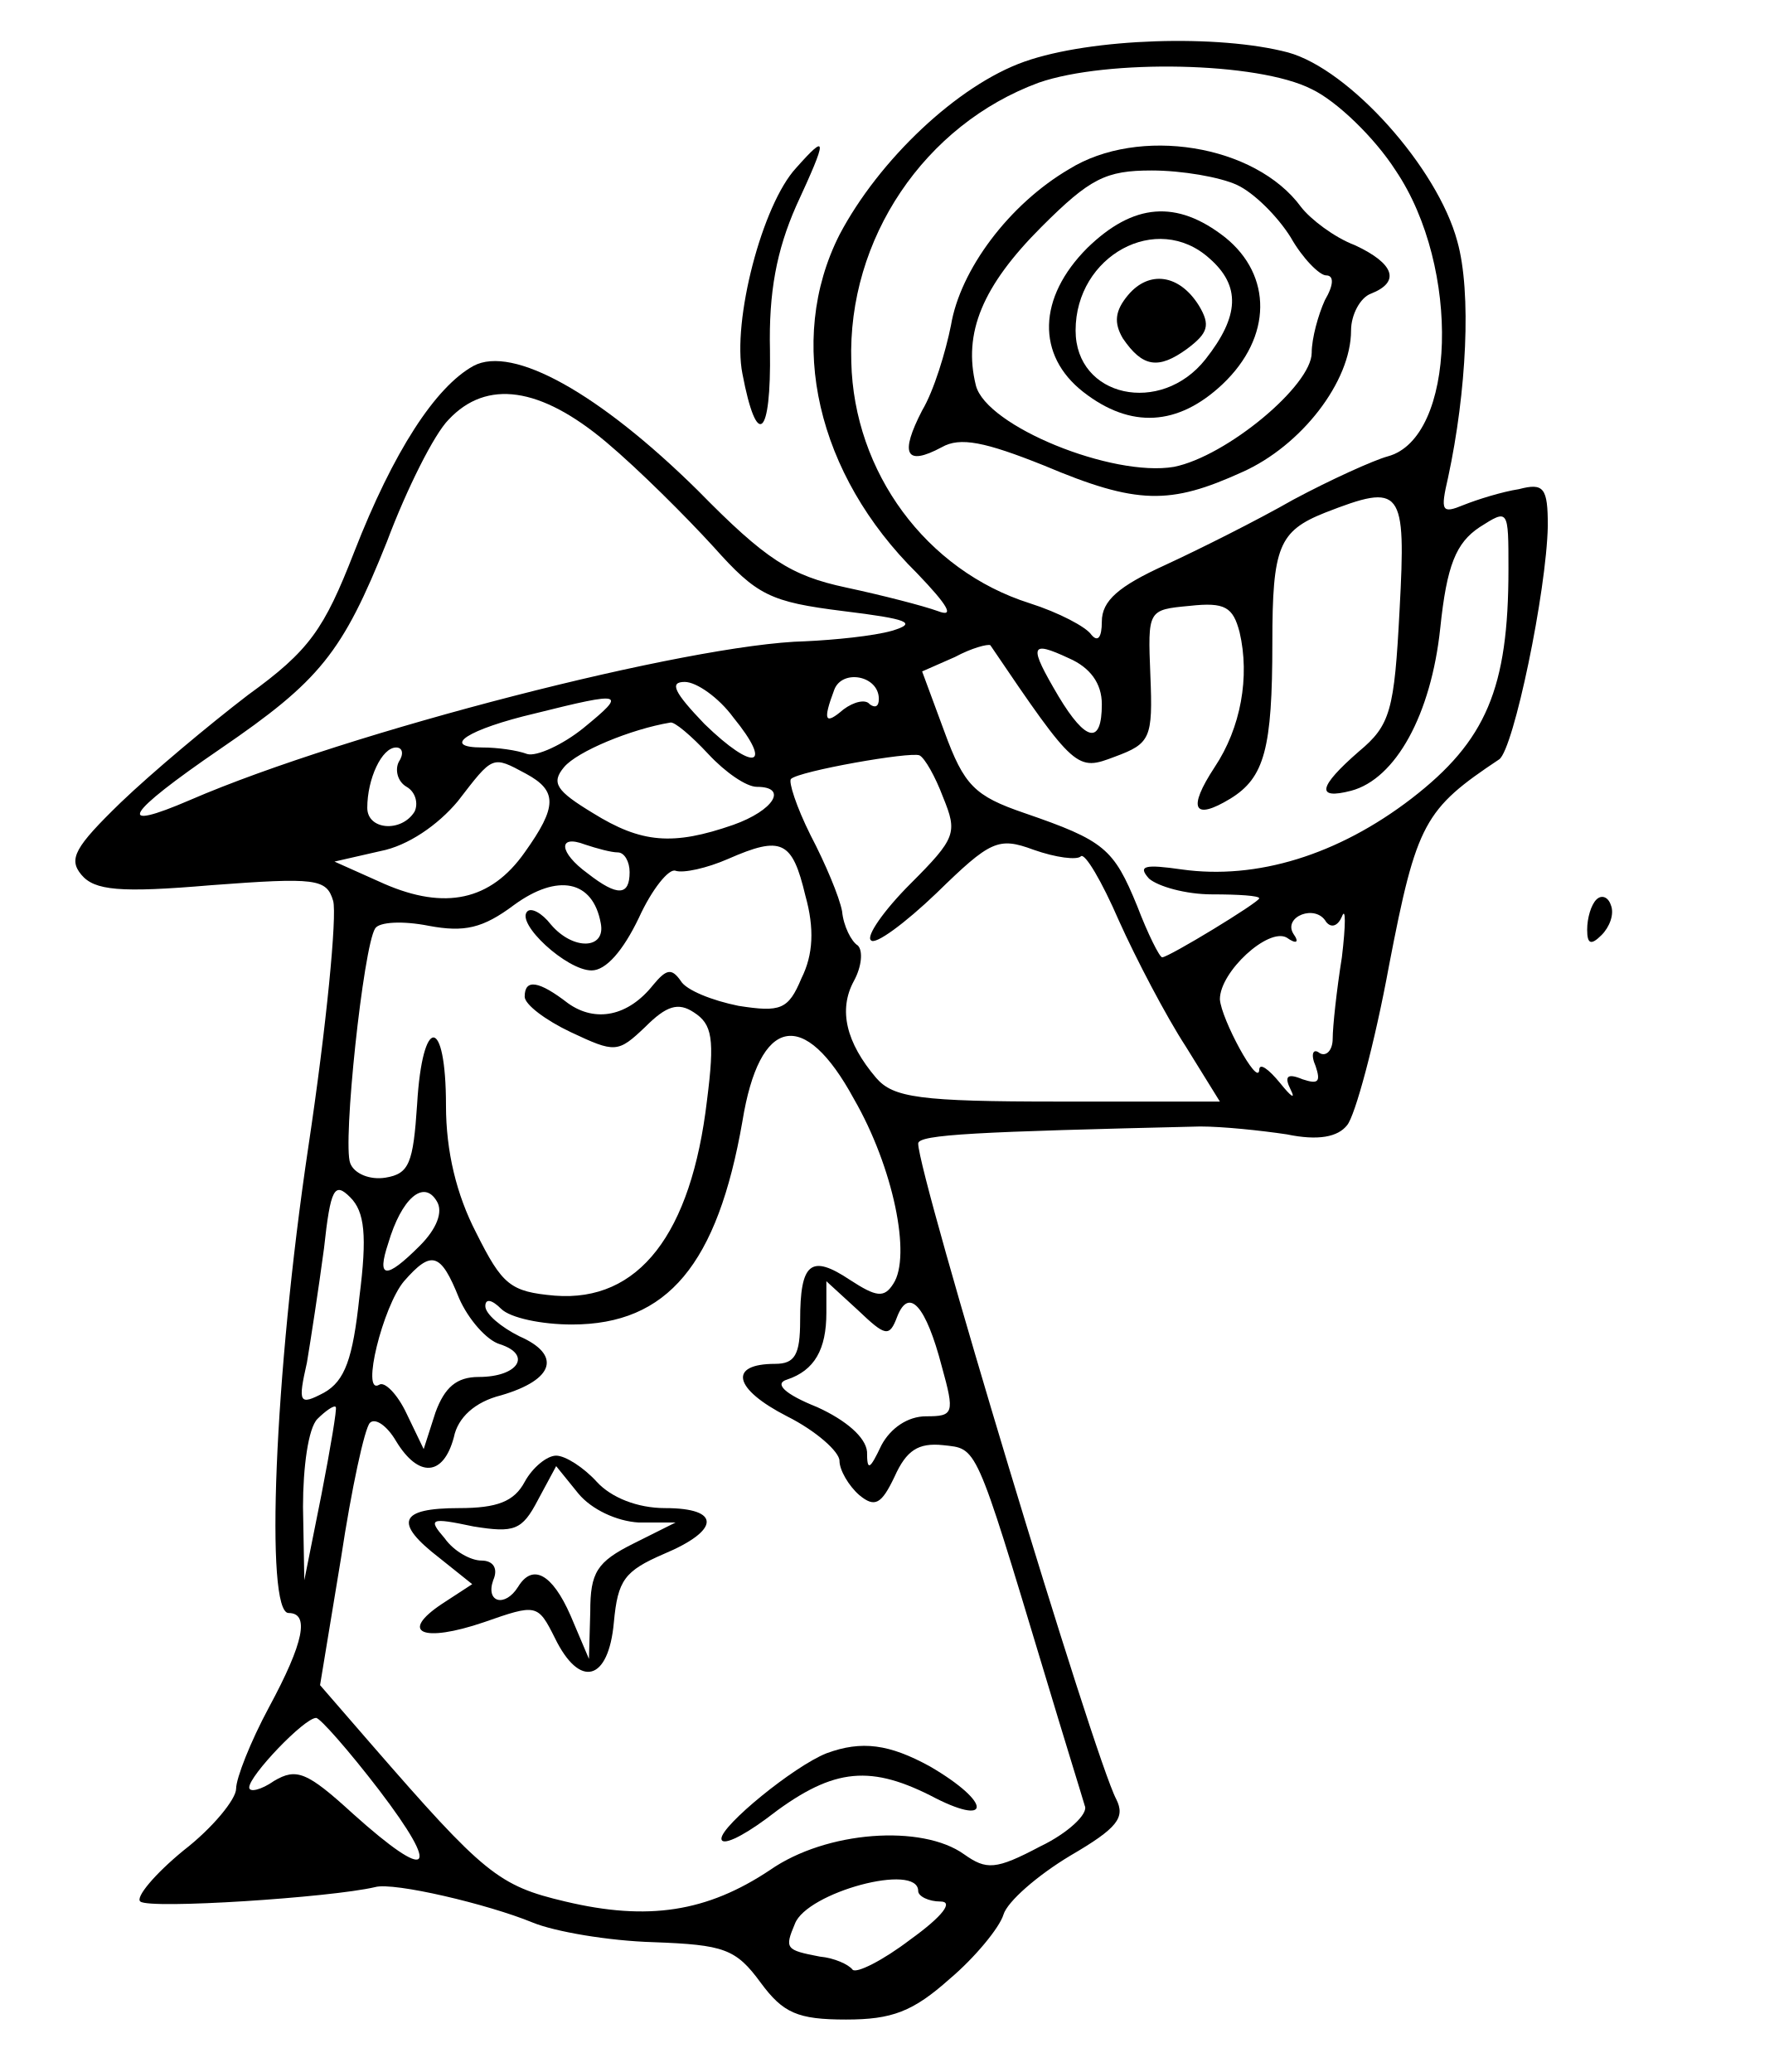
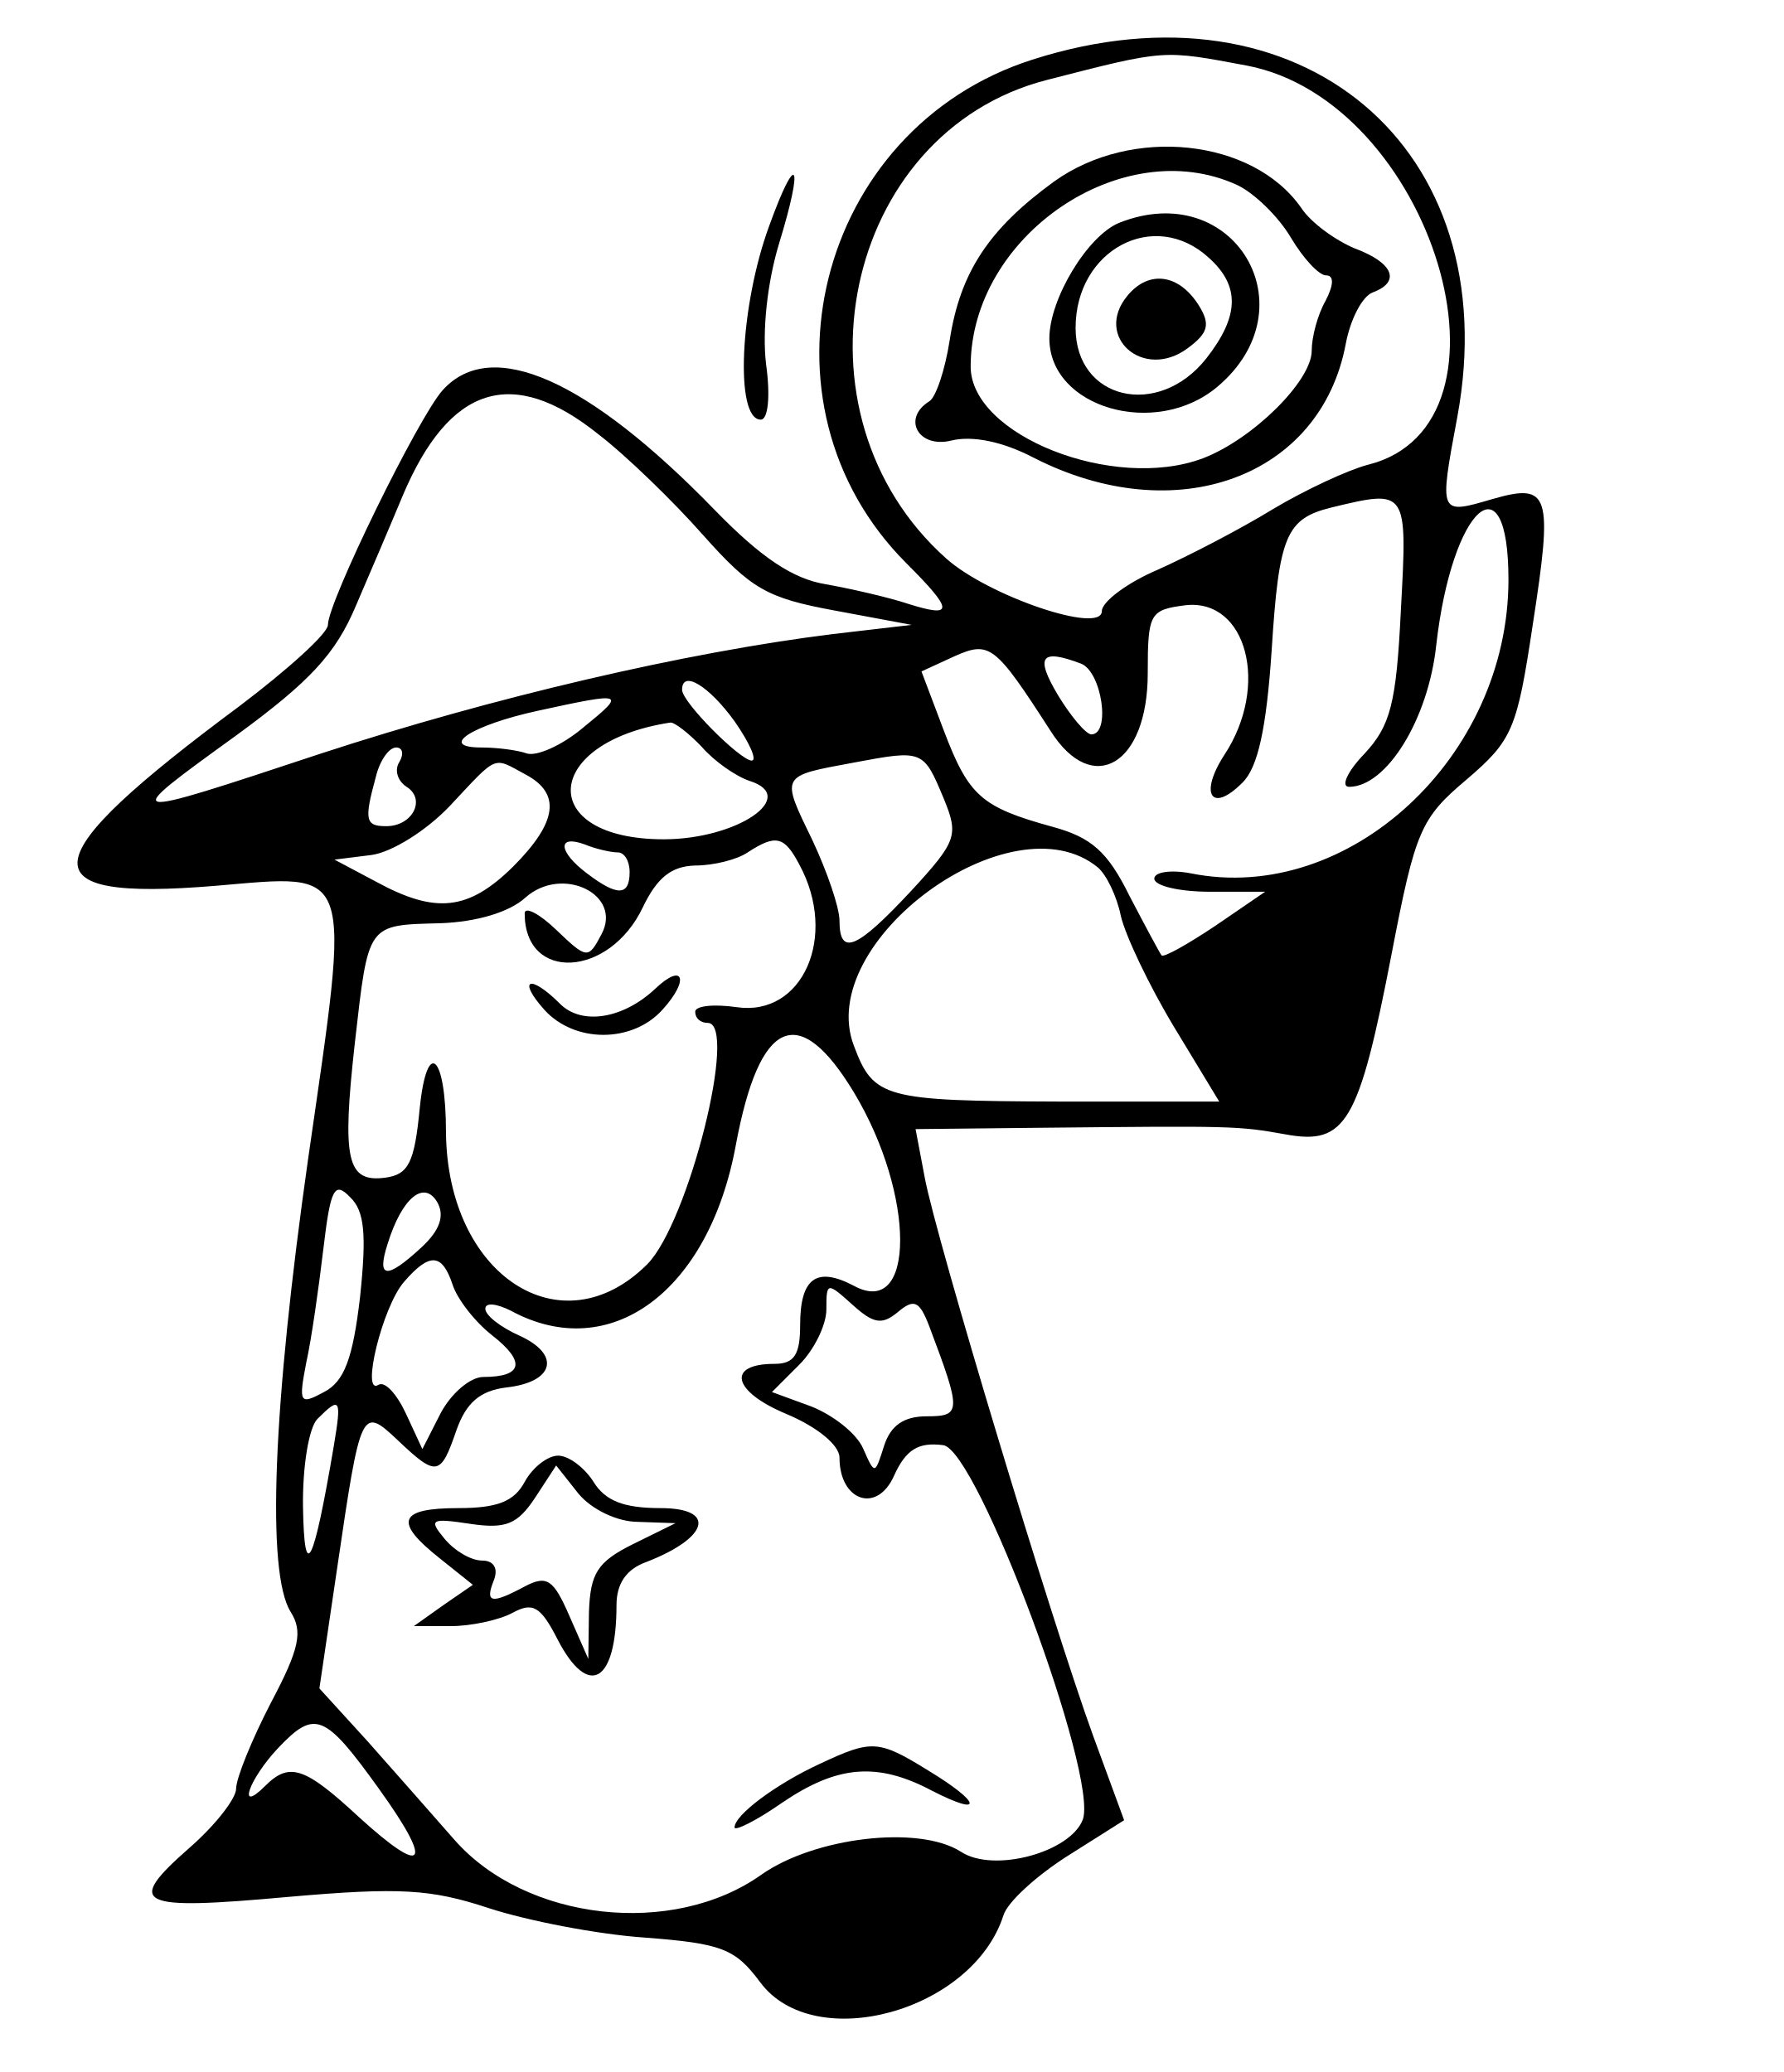
<svg xmlns="http://www.w3.org/2000/svg" version="1.0" width="136pt" height="158pt" viewBox="0 0 136 158" preserveAspectRatio="xMidYMid meet">
-   <g transform="translate(0,158) scale(0.1,-0.1)" fill="#000000" stroke="none">
-     <path d="M781 1533 c-51 -18 -111 -75 -141 -132 -41 -81 -17 -183 59 -258 24 -25 29 -34 16 -29 -11 4 -42 12 -70 18 -42 9 -61 21 -113 74 -75 74 -141 111 -171 95 -29 -16 -61 -65 -91 -142 -23 -59 -34 -75 -81 -109 -30 -23 -73 -59 -97 -82 -35 -34 -40 -43 -30 -55 10 -12 29 -14 99 -8 80 6 88 5 93 -12 3 -11 -5 -95 -19 -188 -26 -174 -33 -355 -15 -355 16 0 12 -22 -15 -72 -14 -26 -25 -54 -25 -62 0 -8 -18 -30 -40 -47 -22 -18 -37 -36 -33 -39 7 -6 145 3 179 11 14 4 86 -13 120 -27 17 -7 58 -14 92 -15 54 -2 63 -5 82 -31 17 -23 28 -28 65 -28 35 0 51 6 79 31 19 16 38 39 41 49 3 10 26 30 51 45 36 21 42 29 35 43 -17 32 -151 476 -151 500 0 7 46 9 215 13 17 0 46 -3 66 -6 24 -5 39 -2 46 7 6 7 21 62 32 122 21 109 27 119 84 157 11 8 36 128 37 178 0 29 -3 33 -22 28 -13 -2 -32 -8 -42 -12 -17 -7 -18 -5 -12 21 14 65 18 141 7 180 -15 56 -82 131 -129 144 -53 14 -150 11 -201 -7z m219 -21 c19 -9 48 -37 64 -62 50 -74 46 -204 -6 -218 -11 -3 -44 -18 -72 -33 -28 -16 -72 -38 -98 -50 -35 -16 -48 -27 -48 -43 0 -12 -3 -16 -8 -10 -4 6 -25 17 -47 24 -79 25 -134 100 -136 184 -3 94 56 181 143 213 52 18 167 16 208 -5z m-538 -269 c25 -21 61 -57 82 -80 33 -37 43 -42 99 -49 49 -6 57 -9 37 -15 -14 -4 -44 -7 -66 -8 -88 -2 -349 -69 -469 -121 -58 -25 -50 -11 23 39 76 52 93 73 127 158 15 40 36 82 47 93 29 31 70 25 120 -17z m605 -128 c-4 -77 -7 -88 -31 -108 -31 -27 -33 -37 -6 -30 34 9 61 58 68 124 5 48 12 65 30 77 22 14 22 14 22 -32 0 -91 -17 -131 -74 -175 -56 -43 -118 -62 -175 -54 -28 4 -34 3 -25 -7 7 -6 28 -12 48 -12 20 0 36 -1 36 -3 0 -3 -69 -45 -74 -45 -2 0 -11 18 -19 39 -18 44 -25 50 -86 71 -38 13 -46 21 -61 62 l-17 46 25 11 c13 7 25 10 27 9 65 -96 66 -96 95 -85 27 10 29 14 27 62 -2 50 -2 50 30 53 27 3 33 -1 38 -20 8 -34 1 -73 -19 -103 -21 -32 -16 -41 12 -24 26 16 32 38 32 119 0 73 5 85 40 99 59 23 62 19 57 -74z m-227 -72 c0 -31 -12 -29 -33 6 -23 39 -22 43 8 29 16 -7 25 -19 25 -35z m-170 4 c0 -6 -3 -7 -7 -4 -3 4 -12 2 -20 -4 -14 -12 -16 -9 -7 15 6 16 34 11 34 -7z m-111 -14 c31 -38 16 -42 -22 -5 -23 24 -27 32 -15 32 9 0 26 -12 37 -27z m-114 -8 c-16 -13 -36 -22 -43 -20 -8 3 -23 5 -34 5 -33 0 -11 14 40 26 68 17 70 16 37 -11z m95 -20 c13 -14 29 -25 37 -25 24 0 13 -18 -18 -29 -46 -16 -70 -14 -107 9 -28 17 -32 23 -22 35 10 12 51 29 81 34 3 1 16 -10 29 -24z m-236 -6 c-3 -6 -1 -15 6 -19 7 -4 9 -13 6 -19 -10 -16 -36 -14 -36 3 0 22 11 46 22 46 5 0 6 -5 2 -11z m415 -27 c11 -27 10 -31 -25 -66 -20 -20 -34 -40 -30 -43 3 -4 26 13 50 36 41 40 47 43 74 33 17 -6 33 -8 36 -5 3 3 16 -19 29 -49 13 -29 36 -73 51 -96 l26 -42 -123 0 c-106 0 -126 3 -139 18 -23 27 -29 52 -17 74 6 11 7 23 3 27 -5 3 -11 15 -12 26 -2 11 -13 37 -24 58 -11 22 -17 41 -15 43 6 6 91 21 98 18 4 -2 12 -16 18 -32z m-318 18 c24 -13 24 -25 -1 -60 -26 -37 -61 -44 -107 -24 l-38 17 35 8 c21 4 44 20 59 38 27 35 26 35 52 21z m70 -60 c5 0 9 -7 9 -15 0 -18 -9 -19 -32 -1 -22 16 -23 30 -2 22 9 -3 20 -6 25 -6z m143 -33 c7 -25 6 -45 -3 -63 -10 -24 -16 -26 -48 -21 -20 4 -40 12 -44 19 -7 10 -11 9 -21 -3 -19 -24 -44 -29 -65 -14 -22 17 -33 19 -33 5 0 -6 16 -18 35 -27 34 -16 36 -16 57 4 16 16 25 19 37 11 14 -9 16 -20 10 -67 -12 -102 -52 -154 -116 -149 -34 3 -40 8 -60 48 -15 29 -23 62 -23 97 0 69 -18 69 -22 1 -3 -45 -6 -53 -24 -56 -12 -2 -24 3 -27 11 -6 15 10 165 19 179 3 5 21 6 41 2 27 -5 41 -2 65 16 33 24 60 19 66 -14 4 -20 -21 -21 -38 -1 -7 9 -15 13 -18 10 -9 -9 30 -45 49 -45 11 0 24 15 36 40 10 22 23 38 28 36 6 -2 24 2 40 9 41 18 49 14 59 -28z m409 -16 c3 8 3 -6 0 -31 -4 -25 -7 -53 -7 -62 0 -9 -5 -14 -10 -11 -5 4 -7 -1 -3 -10 4 -12 2 -14 -10 -10 -12 5 -14 2 -9 -8 4 -8 0 -5 -8 5 -9 11 -16 16 -16 10 -1 -13 -29 39 -30 54 0 21 37 55 51 47 7 -5 10 -4 5 3 -8 13 17 23 25 9 4 -5 9 -3 12 4z m-372 -139 c30 -52 44 -120 30 -141 -7 -11 -13 -10 -33 3 -30 20 -38 13 -38 -31 0 -26 -4 -33 -19 -33 -36 0 -32 -19 9 -40 22 -11 40 -27 40 -34 0 -7 7 -19 15 -26 12 -10 17 -7 27 14 9 20 18 26 37 24 26 -3 24 3 77 -173 15 -50 29 -95 31 -102 3 -6 -13 -21 -34 -31 -34 -18 -41 -18 -58 -6 -32 23 -105 18 -148 -12 -48 -32 -93 -39 -156 -24 -51 12 -62 21 -148 120 l-39 45 16 97 c8 53 18 99 22 103 4 4 13 -2 20 -14 17 -28 36 -27 44 3 3 15 16 27 36 32 41 12 46 31 14 45 -14 7 -26 17 -26 23 0 6 5 5 12 -2 7 -7 31 -12 54 -12 73 0 111 46 130 155 13 80 47 87 85 17z m-377 -151 c-5 -47 -11 -64 -27 -73 -19 -10 -20 -8 -13 23 3 18 9 57 13 87 5 46 8 51 20 39 11 -11 13 -29 7 -76z m46 39 c-26 -26 -33 -25 -24 2 10 34 27 49 37 32 5 -8 0 -21 -13 -34z m30 -40 c7 -16 21 -32 31 -35 25 -8 14 -25 -16 -25 -17 0 -26 -8 -33 -27 l-9 -28 -13 27 c-7 15 -17 25 -21 22 -14 -8 3 60 19 79 21 24 28 22 42 -13z m334 -14 c9 23 22 8 34 -38 10 -36 9 -38 -12 -38 -14 0 -27 -9 -34 -22 -9 -19 -11 -20 -11 -5 -1 11 -16 24 -38 34 -25 10 -33 18 -23 21 21 7 30 23 30 51 l0 24 24 -22 c21 -20 24 -21 30 -5z m-439 -136 l-13 -65 -1 56 c0 30 4 60 11 67 6 6 13 11 14 9 1 -1 -4 -31 -11 -67z m44 -225 c48 -63 39 -71 -20 -18 -35 32 -43 35 -60 25 -10 -7 -19 -9 -19 -5 0 9 42 53 51 53 3 0 25 -25 48 -55z m411 -77 c0 -4 8 -8 17 -8 10 0 2 -11 -23 -29 -21 -16 -41 -26 -44 -23 -3 4 -14 9 -25 10 -26 5 -27 6 -19 25 9 24 94 47 94 25z" />
-     <path d="M815 1451 c-46 -27 -83 -77 -90 -119 -4 -20 -13 -50 -22 -65 -17 -33 -13 -43 15 -28 14 8 33 4 78 -14 71 -30 96 -30 151 -5 45 20 83 69 83 108 0 12 7 25 15 28 23 9 18 23 -12 37 -16 6 -34 20 -41 29 -35 48 -124 62 -177 29z m128 -12 c13 -6 31 -24 41 -40 9 -16 22 -29 27 -29 6 0 6 -7 -1 -19 -5 -11 -10 -29 -10 -40 0 -25 -65 -79 -105 -87 -47 -8 -143 31 -151 62 -10 40 5 76 50 121 37 37 49 43 84 43 23 0 52 -5 65 -11z" />
-     <path d="M829 1391 c-38 -38 -39 -82 -3 -110 36 -28 72 -26 106 6 38 36 38 83 2 112 -37 29 -70 26 -105 -8z m93 -8 c24 -21 23 -44 -3 -77 -34 -43 -99 -29 -99 22 0 57 62 91 102 55z" />
-     <path d="M860 1355 c-10 -12 -11 -21 -4 -33 15 -22 27 -24 49 -8 16 12 18 18 9 33 -15 24 -38 27 -54 8z" />
-     <path d="M400 450 c-8 -15 -21 -20 -50 -20 -46 0 -50 -11 -15 -38 l25 -20 -23 -15 c-33 -22 -15 -30 32 -14 40 14 41 14 54 -12 19 -39 41 -33 45 12 3 32 8 39 38 52 43 18 44 35 1 35 -21 0 -41 8 -52 20 -10 11 -24 20 -31 20 -7 0 -18 -9 -24 -20z m87 -31 l28 0 -32 -16 c-28 -14 -33 -22 -33 -52 l-1 -36 -14 33 c-14 32 -29 40 -40 22 -10 -16 -25 -12 -19 5 4 9 0 15 -9 15 -8 0 -21 7 -28 17 -13 15 -11 16 22 9 31 -5 37 -3 49 20 l14 26 17 -21 c10 -12 29 -21 46 -22z" />
-     <path d="M630 243 c-25 -10 -80 -55 -80 -65 0 -6 15 1 34 15 49 38 77 42 125 18 47 -25 48 -6 0 22 -31 17 -52 20 -79 10z" />
-     <path d="M607 1452 c-26 -28 -49 -117 -41 -157 11 -58 22 -49 21 18 -1 44 5 76 20 110 24 52 24 56 0 29z" />
-     <path d="M1217 894 c-4 -4 -7 -14 -7 -23 0 -11 3 -12 11 -4 6 6 10 16 7 23 -2 6 -7 8 -11 4z" />
+   <g transform="translate(0,158) scale(0.05,-0.05)" fill="#000000" stroke="none">
+     <path d="M1574 3069 c-329 -105 -435 -525 -192 -768 72 -72 73 -84 3 -62 -30 10 -87 23 -126 30 -50 8 -99 41 -169 113 -194 200 -341 265 -415 183 -37 -41 -175 -323 -175 -358 0 -13 -61 -68 -135 -124 -318 -236 -327 -298 -37 -274 213 18 207 36 142 -415 -54 -379 -64 -632 -27 -692 19 -30 14 -56 -30 -139 -29 -56 -53 -115 -53 -131 0 -15 -32 -56 -71 -90 -99 -87 -81 -96 150 -75 171 15 218 12 306 -17 58 -19 165 -40 238 -45 118 -9 138 -17 176 -68 82 -111 324 -45 371 102 6 20 50 60 97 90 l87 55 -47 128 c-63 173 -240 760 -257 852 l-14 74 187 2 c298 3 304 3 377 -10 92 -17 112 17 162 276 36 187 44 206 114 265 70 60 77 76 101 236 31 200 26 217 -61 192 -82 -24 -82 -25 -54 125 76 411 -239 676 -648 545z m327 -9 c283 -54 432 -548 184 -609 -30 -8 -95 -38 -145 -68 -49 -30 -128 -71 -175 -92 -47 -20 -85 -49 -85 -63 0 -36 -173 23 -237 80 -248 221 -158 650 153 730 183 47 176 46 305 22z m-989 -562 c43 -33 115 -103 160 -154 73 -82 97 -96 200 -115 l118 -22 -120 -14 c-226 -28 -520 -97 -780 -182 -311 -103 -310 -103 -129 28 112 82 151 124 182 198 22 51 54 126 71 167 71 168 167 199 298 94z m1224 -268 c-7 -144 -16 -177 -56 -220 -26 -27 -36 -50 -23 -50 57 0 121 103 133 217 24 210 110 288 110 99 0 -271 -244 -496 -484 -448 -31 6 -56 2 -56 -8 0 -11 38 -20 85 -20 l84 0 -76 -52 c-42 -28 -79 -49 -82 -45 -3 4 -25 45 -49 91 -33 67 -58 89 -117 105 -109 30 -128 47 -166 147 l-34 90 50 23 c54 24 62 18 147 -114 64 -101 148 -51 148 88 0 92 3 97 58 104 93 10 128 -123 59 -228 -39 -60 -20 -90 27 -43 24 23 37 83 45 203 11 174 22 200 91 217 116 28 116 28 106 -156z m-488 -82 c32 -12 46 -108 16 -108 -8 0 -31 27 -51 60 -35 59 -26 71 35 48z m-528 -88 c23 -33 35 -60 26 -60 -18 1 -106 89 -106 108 0 31 41 6 80 -48z m-230 -9 c-33 -28 -72 -45 -87 -40 -14 5 -45 9 -69 9 -67 0 -15 34 86 56 133 29 135 28 70 -25z m180 -30 c19 -22 52 -45 73 -52 76 -24 -19 -89 -131 -89 -195 0 -186 148 10 178 6 1 28 -16 48 -37z m-461 -23 c-8 -12 -3 -29 11 -38 30 -19 9 -60 -31 -60 -32 0 -34 9 -16 75 6 25 20 45 31 45 10 0 12 -10 5 -22z m830 -56 c23 -56 20 -65 -50 -141 -83 -89 -109 -100 -109 -45 0 20 -19 75 -41 122 -49 101 -50 98 63 119 106 20 106 19 137 -55z m-638 37 c55 -29 49 -73 -19 -141 -68 -67 -118 -72 -208 -23 l-64 34 56 7 c31 4 84 37 120 75 74 79 65 75 115 48z m141 -119 c10 0 18 -13 18 -30 0 -37 -19 -37 -65 -2 -44 33 -46 60 -3 44 17 -7 40 -12 50 -12z m277 -19 c59 -109 5 -232 -96 -217 -35 5 -63 2 -63 -7 0 -10 8 -17 19 -17 47 0 -29 -304 -92 -368 -131 -131 -305 -17 -307 201 0 119 -29 145 -40 37 -8 -83 -17 -101 -52 -106 -59 -8 -67 26 -47 205 21 184 18 180 131 183 55 2 105 17 129 39 56 50 149 5 116 -56 -20 -38 -22 -38 -69 7 -26 25 -48 36 -48 25 0 -105 129 -98 180 9 22 46 44 63 80 64 28 0 64 9 80 20 43 28 56 25 79 -19z m455 -4 c13 -11 29 -44 35 -74 7 -30 43 -106 81 -169 l69 -114 -245 0 c-266 1 -282 5 -312 85 -61 159 241 380 372 272z m-372 -343 c94 -156 94 -346 0 -295 -57 30 -82 12 -82 -60 0 -45 -9 -59 -39 -59 -74 0 -64 -42 17 -76 48 -20 82 -48 82 -67 0 -66 57 -86 83 -28 18 40 37 52 75 47 52 -6 237 -504 213 -571 -19 -50 -136 -82 -186 -49 -64 41 -223 22 -304 -35 -135 -96 -359 -71 -468 53 -35 40 -95 108 -134 152 l-72 79 27 183 c36 245 37 248 93 195 59 -56 65 -54 89 16 15 42 36 60 76 65 73 8 84 50 20 79 -29 13 -52 31 -52 41 0 10 17 8 39 -3 151 -82 302 29 343 253 36 193 96 219 180 80z m-753 -312 c-11 -94 -24 -129 -55 -145 -37 -20 -39 -17 -27 45 8 36 19 114 26 173 11 93 17 104 41 79 22 -21 25 -57 15 -152z m94 76 c-54 -50 -69 -48 -52 5 22 71 56 98 76 63 11 -20 4 -42 -24 -68z m47 -57 c7 -22 34 -57 61 -78 51 -40 46 -63 -14 -63 -20 0 -49 -25 -65 -55 l-28 -55 -25 54 c-14 30 -32 50 -42 44 -27 -17 6 119 39 157 39 45 58 44 74 -4z m679 -42 c25 21 33 17 48 -22 49 -130 49 -137 -4 -137 -35 0 -55 -14 -65 -45 -14 -44 -14 -45 -32 -4 -10 23 -46 51 -79 64 l-60 22 42 42 c22 22 41 60 41 84 0 42 1 42 40 7 32 -29 45 -31 69 -11z m-860 -204 c-31 -183 -45 -211 -47 -94 -1 62 9 122 22 135 35 35 37 31 25 -41z m68 -522 c85 -118 72 -137 -30 -44 -83 77 -106 84 -143 47 -43 -43 -25 10 20 58 56 59 71 53 153 -61z" />
+     <path d="M1607 2883 c-99 -72 -143 -138 -159 -242 -7 -45 -21 -87 -31 -93 -42 -26 -17 -72 33 -60 32 8 78 -1 126 -26 217 -111 438 -30 476 174 7 37 25 72 41 78 43 16 32 45 -27 67 -29 12 -67 39 -82 62 -74 106 -259 125 -377 40z m279 -5 c26 -12 63 -48 82 -80 19 -32 43 -58 54 -58 12 0 12 -14 -1 -39 -12 -21 -21 -55 -21 -76 0 -46 -90 -135 -166 -164 -136 -51 -354 35 -354 140 0 199 231 357 406 277z" />
+     <path d="M1706 2820 c-48 -20 -106 -116 -106 -176 0 -106 162 -153 256 -74 144 121 25 320 -150 250z m137 -53 c48 -43 47 -89 -4 -154 -73 -92 -199 -63 -199 47 0 119 120 183 203 107z" />
+     <path d="M1719 2709 c-52 -63 25 -130 92 -80 31 23 35 36 17 65 -30 48 -76 55 -109 15z" />
+     <path d="M999 1652 c-49 -46 -112 -56 -145 -23 -46 46 -66 38 -24 -9 46 -51 134 -51 180 0 42 46 32 73 -11 32z" />
+     <path d="M800 900 c-16 -30 -42 -40 -101 -40 -92 0 -99 -21 -28 -77 l50 -40 -45 -31 -45 -32 56 0 c31 0 73 9 94 20 31 17 43 11 69 -40 47 -91 90 -67 90 52 0 33 15 55 46 66 95 37 107 82 21 82 -56 0 -84 11 -102 40 -14 22 -38 40 -54 40 -16 0 -39 -18 -51 -40z m173 -61 l57 -2 -65 -32 c-54 -27 -65 -44 -67 -104 l-1 -71 -29 66 c-24 55 -34 62 -67 45 -52 -28 -62 -26 -48 9 7 18 0 30 -18 30 -17 0 -42 15 -57 33 -25 30 -21 32 39 23 54 -8 72 -1 99 40 l32 49 34 -43 c20 -24 59 -43 91 -43z" />
+     <path d="M1250 470 c-67 -31 -130 -78 -130 -97 0 -6 33 10 73 38 84 57 145 62 228 18 80 -41 75 -18 -6 31 -76 47 -86 47 -165 10z" />
+     <path d="M1173 2816 c-45 -122 -53 -296 -13 -296 11 0 15 35 8 85 -6 51 2 125 20 184 38 124 27 143 -15 27z" />
  </g>
</svg>
